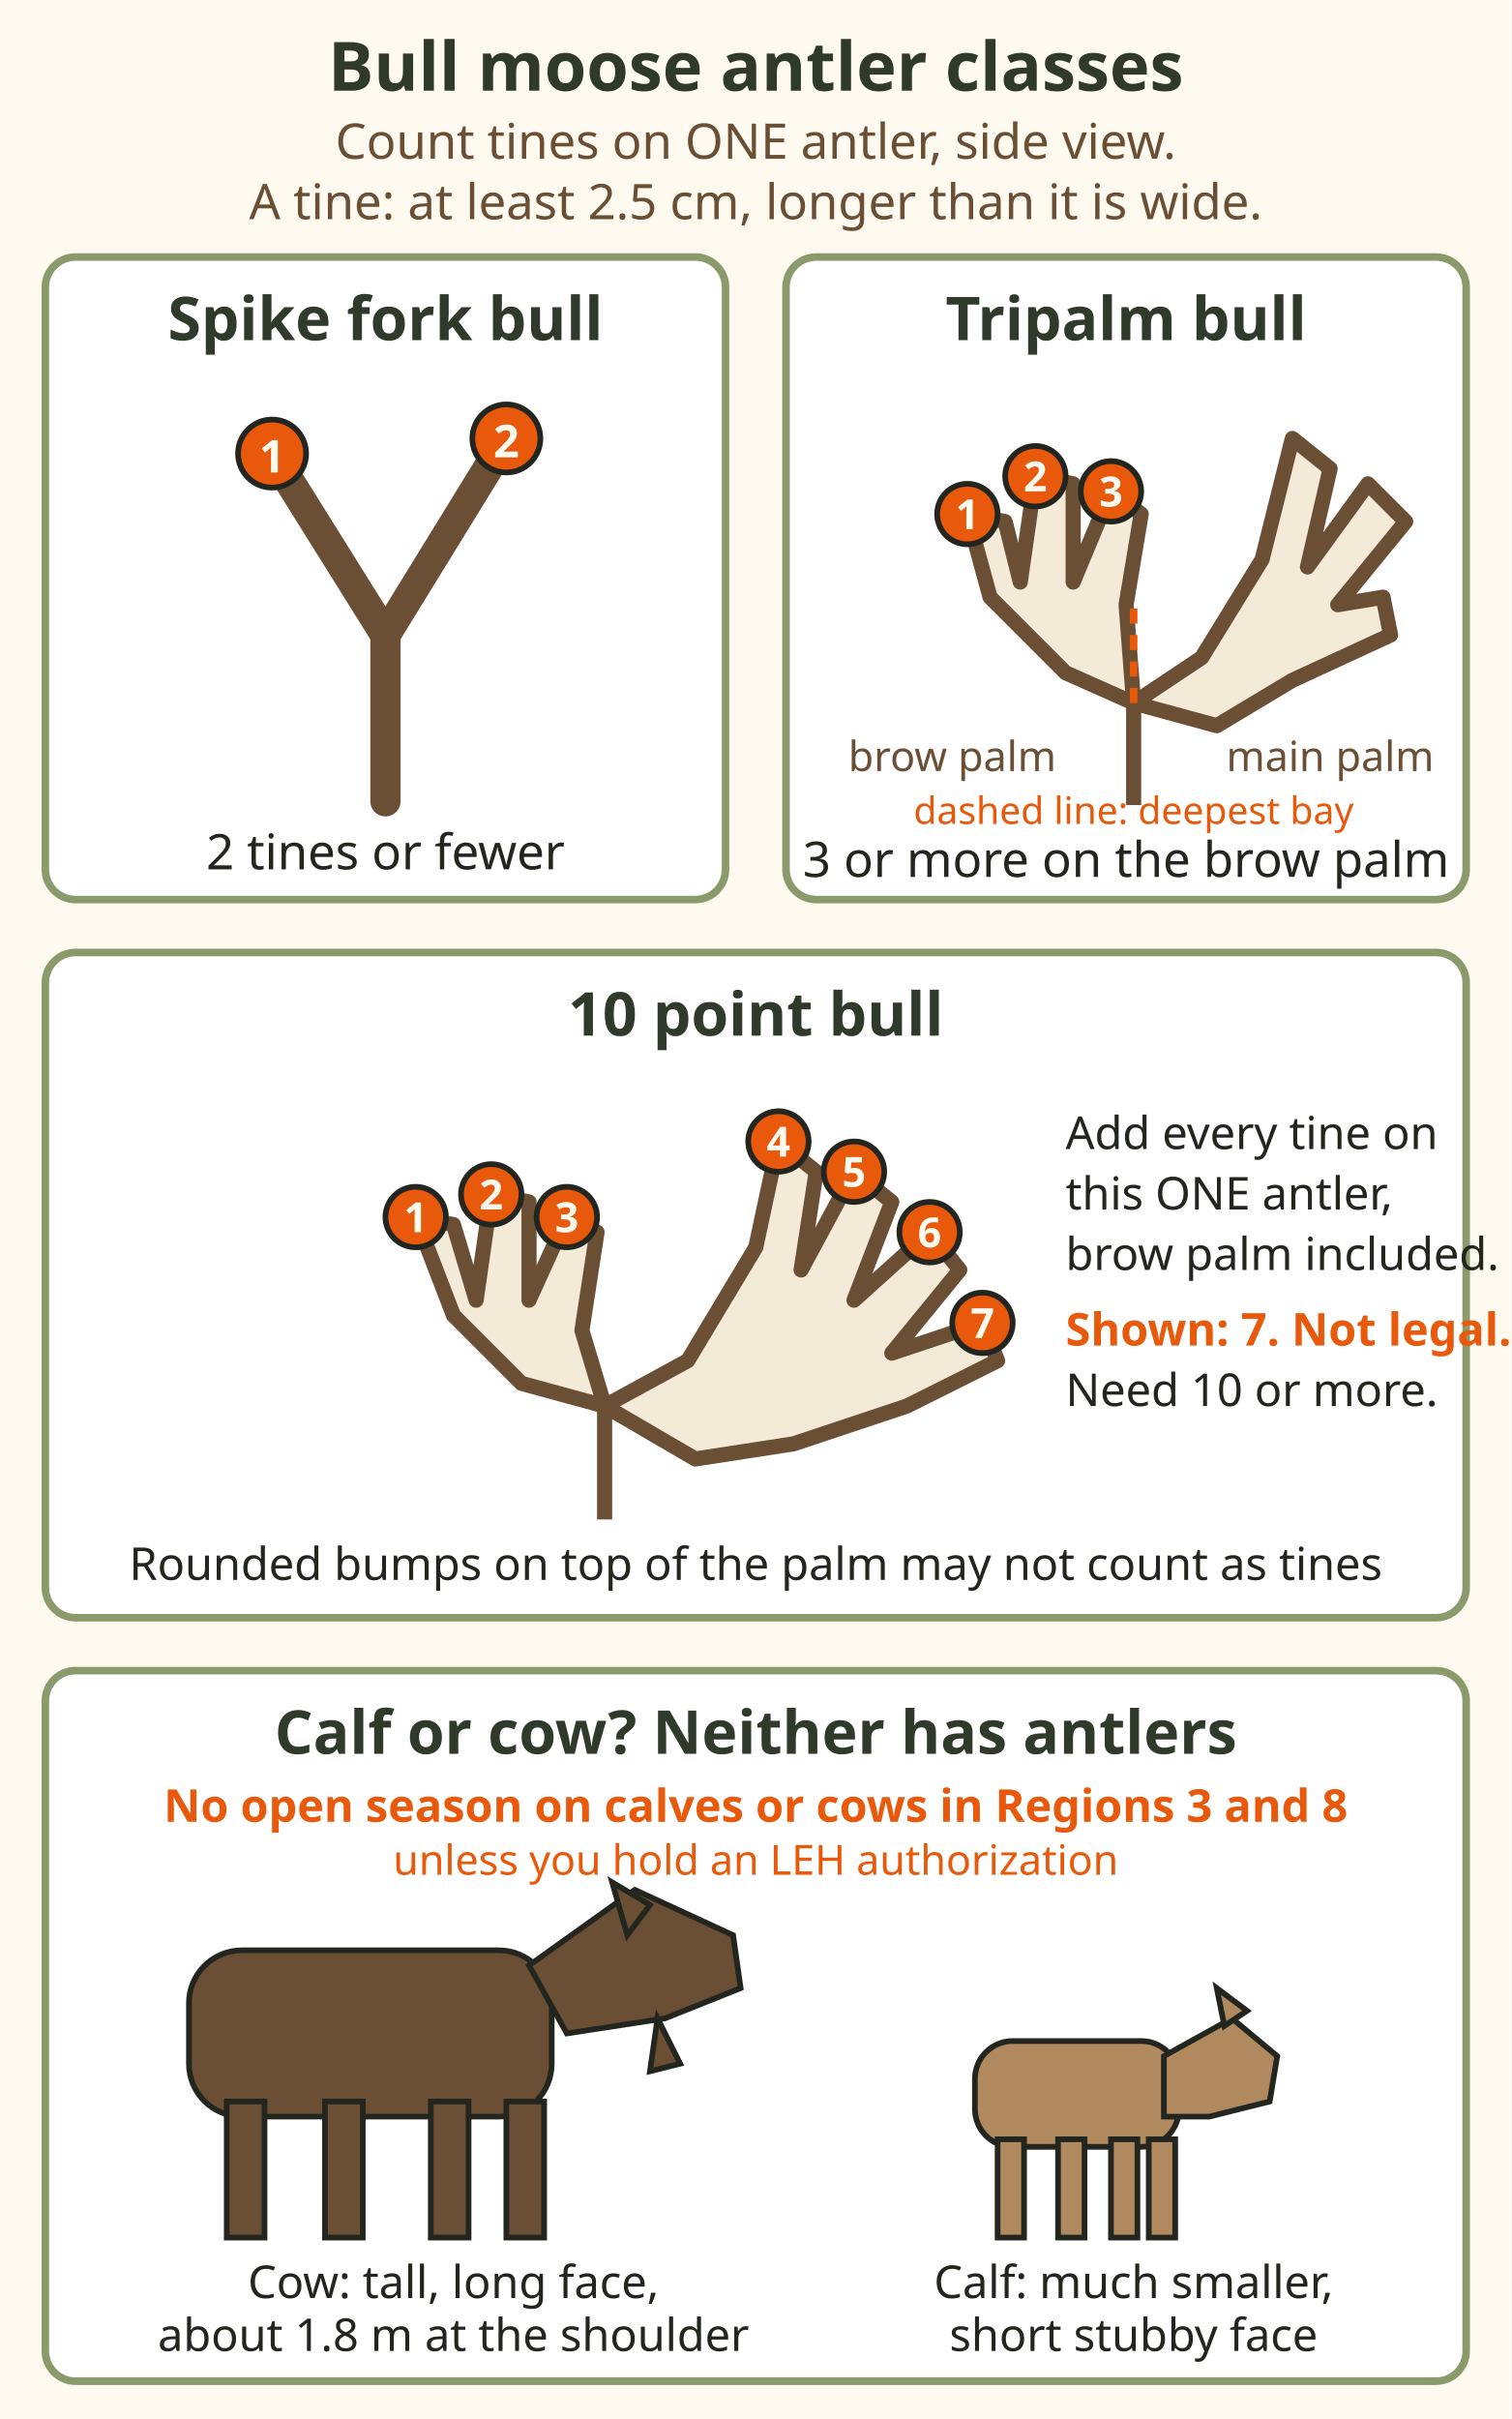
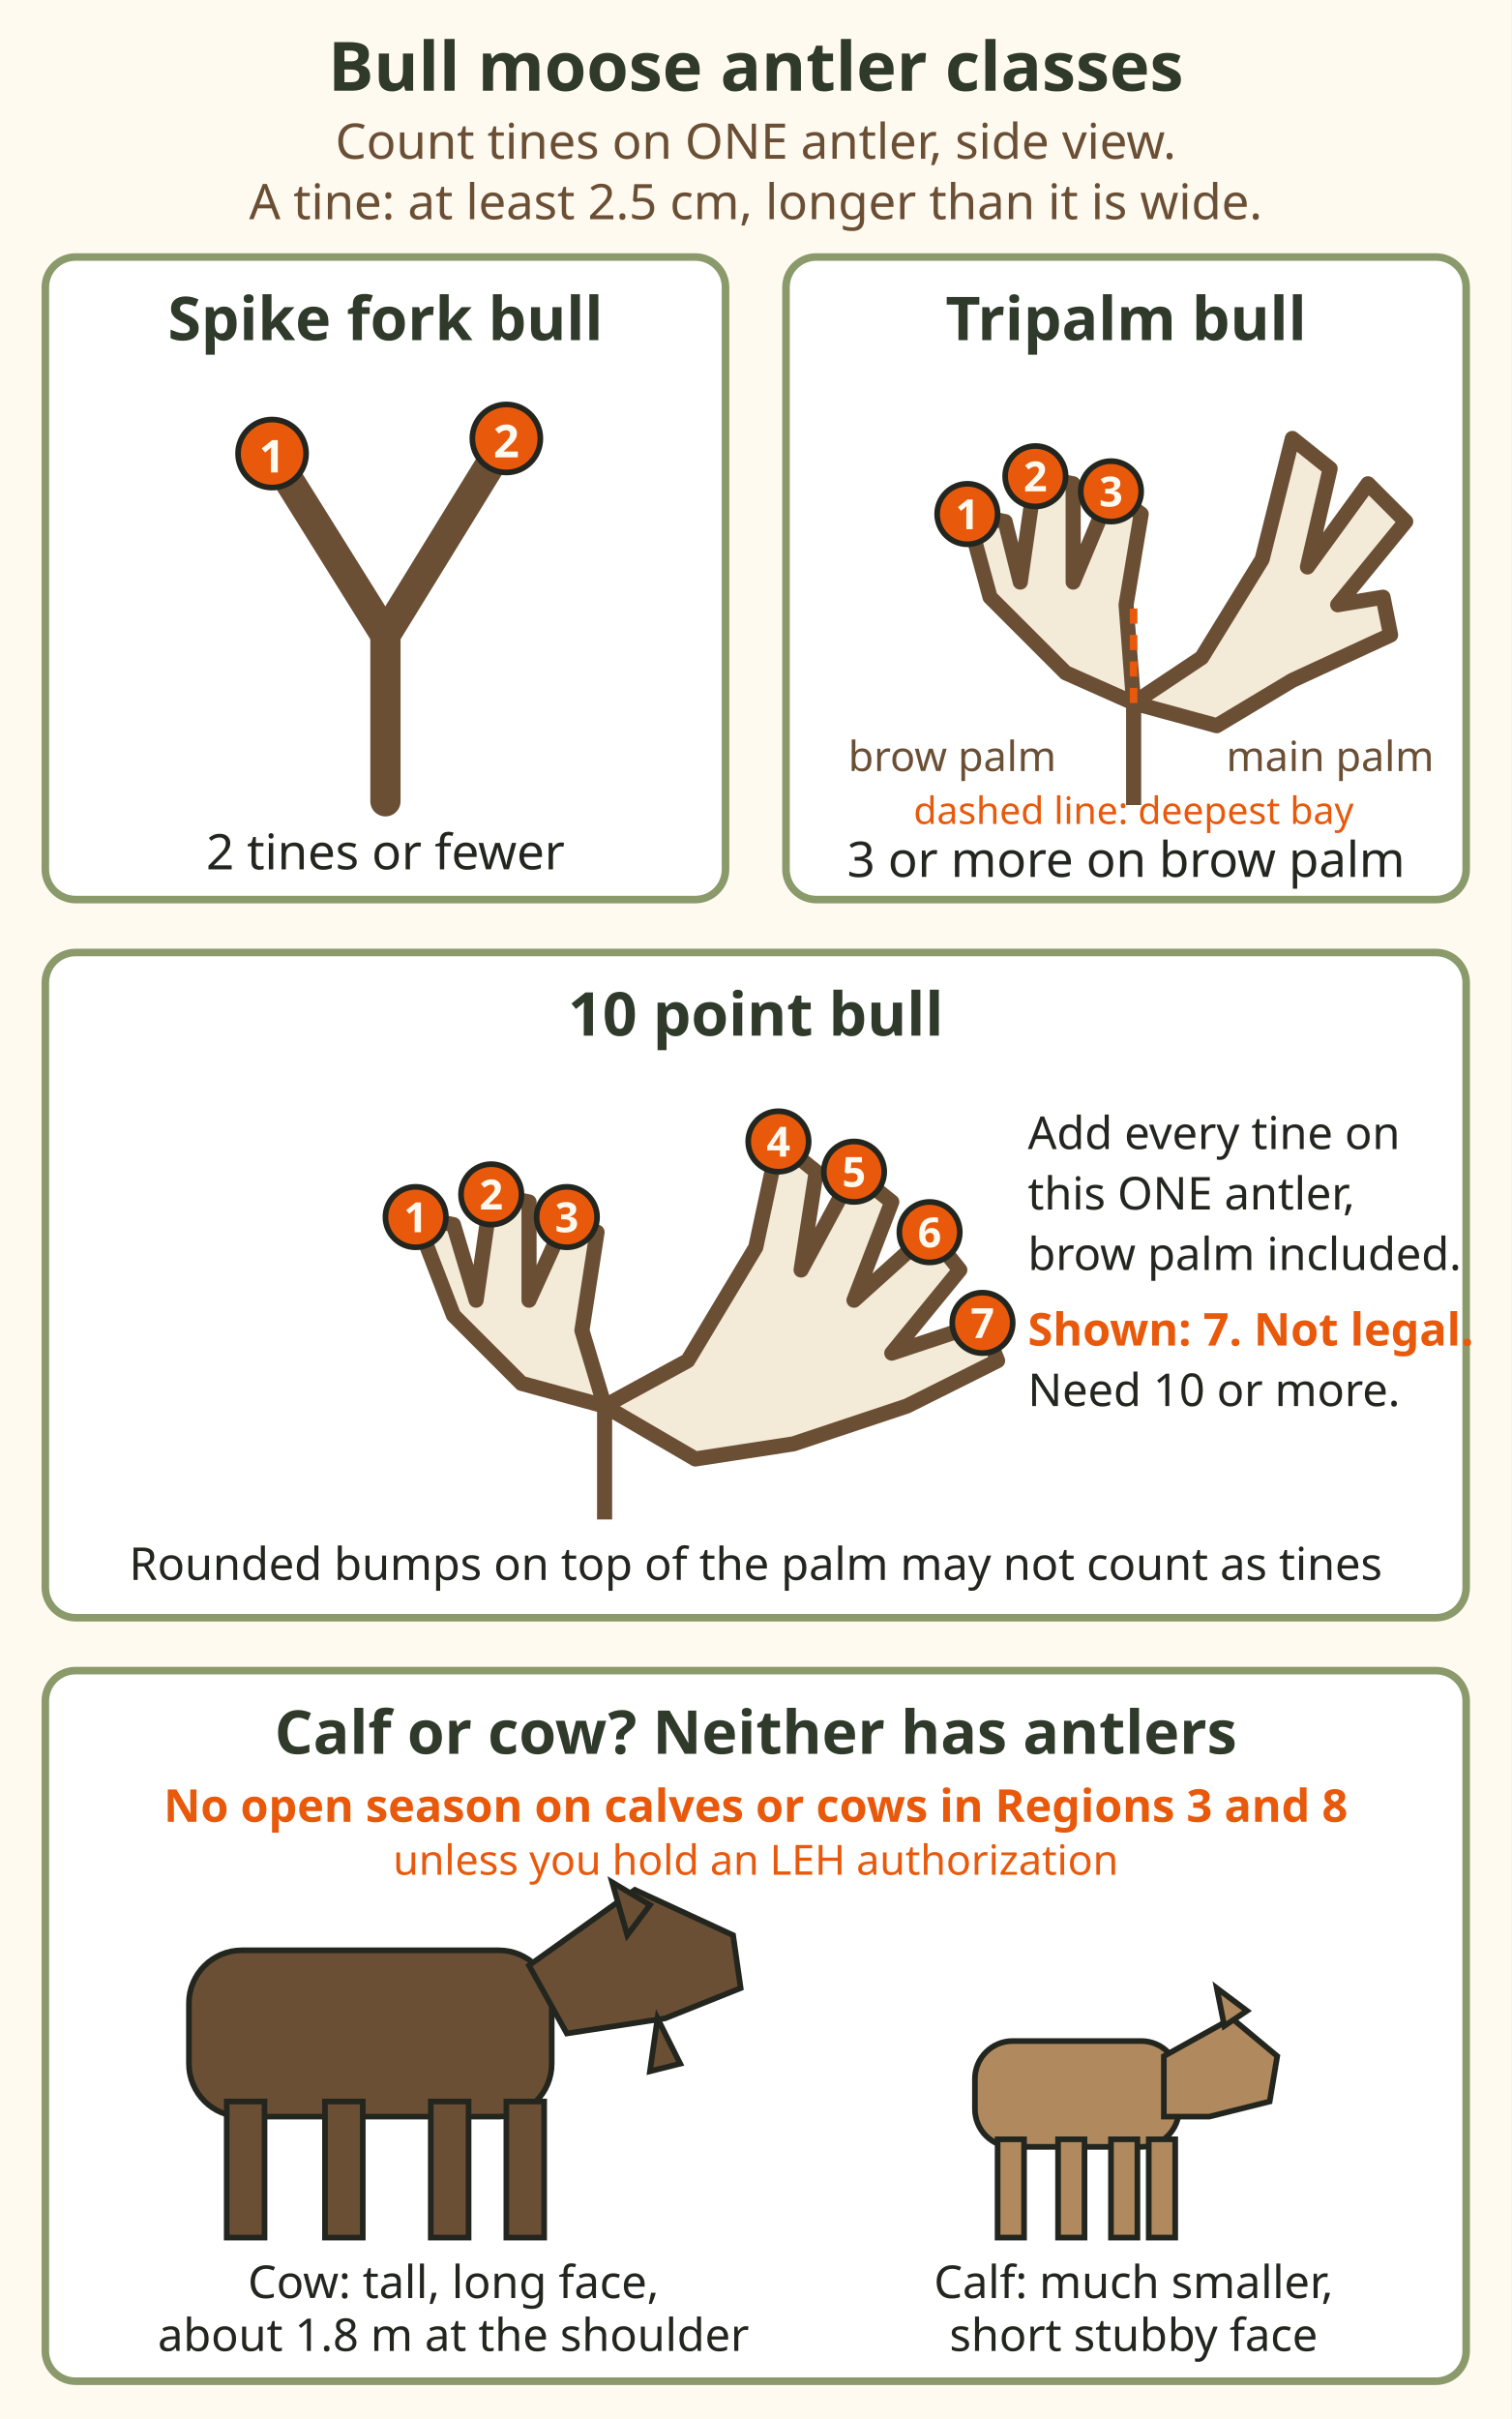
<svg xmlns="http://www.w3.org/2000/svg" viewBox="0 0 400 640" font-family="sans-serif">
  <rect x="0" y="0" width="400" height="640" fill="#fffaf0" />
  <text x="200" y="24" font-size="18" font-weight="bold" fill="#2f3a2b" text-anchor="middle">Bull moose antler classes</text>
  <text x="200" y="42" font-size="13" fill="#6b4f35" text-anchor="middle">Count tines on ONE antler, side view.</text>
  <text x="200" y="58" font-size="13" fill="#6b4f35" text-anchor="middle">A tine: at least 2.5 cm, longer than it is wide.</text>
  <rect x="12" y="68" width="180" height="170" rx="8" fill="#ffffff" stroke="#8a9a6b" stroke-width="2" />
  <text x="102" y="90" font-size="16" font-weight="bold" fill="#2f3a2b" text-anchor="middle">Spike fork bull</text>
  <g stroke="#6b4f35" stroke-width="8" stroke-linecap="round" fill="none">
    <path d="M102 212 L102 168" />
    <path d="M102 168 L72 120" />
    <path d="M102 168 L134 116" />
  </g>
  <circle cx="72" cy="120" r="9" fill="#e8590c" stroke="#23261f" stroke-width="1.5" />
  <text x="72" y="125" font-size="12" font-weight="bold" fill="#fffaf0" text-anchor="middle">1</text>
  <circle cx="134" cy="116" r="9" fill="#e8590c" stroke="#23261f" stroke-width="1.5" />
  <text x="134" y="121" font-size="12" font-weight="bold" fill="#fffaf0" text-anchor="middle">2</text>
  <text x="102" y="230" font-size="13" fill="#23261f" text-anchor="middle">2 tines or fewer</text>
  <rect x="208" y="68" width="180" height="170" rx="8" fill="#ffffff" stroke="#8a9a6b" stroke-width="2" />
  <text x="298" y="90" font-size="16" font-weight="bold" fill="#2f3a2b" text-anchor="middle">Tripalm bull</text>
  <path d="M300 213 L300 186 L318 174 L334 148 L342 116 L352 124 L346 150 L362 128 L372 138 L354 160 L366 158 L368 168 L342 180 L322 192 L300 186" fill="#f3ead8" stroke="#6b4f35" stroke-width="4" stroke-linejoin="round" />
  <path d="M300 186 L282 178 L262 158 L256 136 L266 138 L270 154 L274 126 L284 128 L284 154 L294 130 L302 136 L298 160 L300 186" fill="#f3ead8" stroke="#6b4f35" stroke-width="4" stroke-linejoin="round" />
  <line x1="300" y1="186" x2="300" y2="160" stroke="#e8590c" stroke-width="2" stroke-dasharray="4 3" fill="none" />
  <circle cx="256" cy="136" r="8" fill="#e8590c" stroke="#23261f" stroke-width="1.5" />
  <text x="256" y="140" font-size="11" font-weight="bold" fill="#fffaf0" text-anchor="middle">1</text>
  <circle cx="274" cy="126" r="8" fill="#e8590c" stroke="#23261f" stroke-width="1.5" />
  <text x="274" y="130" font-size="11" font-weight="bold" fill="#fffaf0" text-anchor="middle">2</text>
  <circle cx="294" cy="130" r="8" fill="#e8590c" stroke="#23261f" stroke-width="1.5" />
  <text x="294" y="134" font-size="11" font-weight="bold" fill="#fffaf0" text-anchor="middle">3</text>
  <text x="252" y="204" font-size="11" fill="#6b4f35" text-anchor="middle">brow palm</text>
  <text x="352" y="204" font-size="11" fill="#6b4f35" text-anchor="middle">main palm</text>
  <text x="300" y="218" font-size="10" fill="#e8590c" text-anchor="middle">dashed line: deepest bay</text>
-   <text x="298" y="232" font-size="13" fill="#23261f" text-anchor="middle">3 or more on the brow palm</text>
+   <text x="298" y="232" font-size="13" fill="#23261f" text-anchor="middle">3 or more on brow palm</text>
  <rect x="12" y="252" width="376" height="176" rx="8" fill="#ffffff" stroke="#8a9a6b" stroke-width="2" />
  <text x="200" y="274" font-size="16" font-weight="bold" fill="#2f3a2b" text-anchor="middle">10 point bull</text>
  <g transform="translate(-40,10)">
    <path d="M200 392 L200 362 L222 350 L240 320 L246 292 L256 300 L252 326 L266 300 L276 308 L266 334 L286 316 L294 326 L276 348 L300 340 L304 350 L280 362 L250 372 L224 376 L200 362" fill="#f3ead8" stroke="#6b4f35" stroke-width="4" stroke-linejoin="round" />
    <path d="M200 362 L178 356 L160 338 L150 312 L160 314 L166 334 L170 306 L180 308 L180 334 L190 312 L198 316 L194 342 L200 362" fill="#f3ead8" stroke="#6b4f35" stroke-width="4" stroke-linejoin="round" />
    <g font-size="11" font-weight="bold" fill="#fffaf0" text-anchor="middle">
      <circle cx="150" cy="312" r="8" fill="#e8590c" stroke="#23261f" stroke-width="1.5" />
      <text x="150" y="316">1</text>
      <circle cx="170" cy="306" r="8" fill="#e8590c" stroke="#23261f" stroke-width="1.5" />
      <text x="170" y="310">2</text>
      <circle cx="190" cy="312" r="8" fill="#e8590c" stroke="#23261f" stroke-width="1.5" />
      <text x="190" y="316">3</text>
      <circle cx="246" cy="292" r="8" fill="#e8590c" stroke="#23261f" stroke-width="1.5" />
      <text x="246" y="296">4</text>
      <circle cx="266" cy="300" r="8" fill="#e8590c" stroke="#23261f" stroke-width="1.5" />
      <text x="266" y="304">5</text>
      <circle cx="286" cy="316" r="8" fill="#e8590c" stroke="#23261f" stroke-width="1.5" />
      <text x="286" y="320">6</text>
      <circle cx="300" cy="340" r="8" fill="#e8590c" stroke="#23261f" stroke-width="1.5" />
      <text x="300" y="344">7</text>
    </g>
  </g>
-   <text x="282" y="304" font-size="12" fill="#23261f">Add every tine on</text>
-   <text x="282" y="320" font-size="12" fill="#23261f">this ONE antler,</text>
-   <text x="282" y="336" font-size="12" fill="#23261f">brow palm included.</text>
-   <text x="282" y="356" font-size="12" fill="#e8590c" font-weight="bold">Shown: 7. Not legal.</text>
-   <text x="282" y="372" font-size="12" fill="#23261f">Need 10 or more.</text>
+   <text x="272" y="304" font-size="12" fill="#23261f">Add every tine on</text>
+   <text x="272" y="320" font-size="12" fill="#23261f">this ONE antler,</text>
+   <text x="272" y="336" font-size="12" fill="#23261f">brow palm included.</text>
+   <text x="272" y="356" font-size="12" fill="#e8590c" font-weight="bold">Shown: 7. Not legal.</text>
+   <text x="272" y="372" font-size="12" fill="#23261f">Need 10 or more.</text>
  <text x="200" y="418" font-size="12" fill="#23261f" text-anchor="middle">Rounded bumps on top of the palm may not count as tines</text>
  <rect x="12" y="442" width="376" height="188" rx="8" fill="#ffffff" stroke="#8a9a6b" stroke-width="2" />
  <text x="200" y="464" font-size="16" font-weight="bold" fill="#2f3a2b" text-anchor="middle">Calf or cow? Neither has antlers</text>
  <text x="200" y="482" font-size="12" fill="#e8590c" font-weight="bold" text-anchor="middle">No open season on calves or cows in Regions 3 and 8</text>
  <text x="200" y="496" font-size="11" fill="#e8590c" text-anchor="middle">unless you hold an LEH authorization</text>
  <g fill="#6b4f35" stroke="#23261f" stroke-width="1.5">
    <rect x="50" y="516" width="96" height="44" rx="14" />
    <path d="M140 520 L168 500 L194 512 L196 526 L176 534 L150 538 Z" />
    <rect x="60" y="556" width="10" height="36" />
    <rect x="86" y="556" width="10" height="36" />
    <rect x="114" y="556" width="10" height="36" />
    <rect x="134" y="556" width="10" height="36" />
    <path d="M166 512 L162 498 L172 504 Z" />
    <path d="M174 534 L172 548 L180 546 Z" />
  </g>
  <text x="120" y="608" font-size="12" fill="#23261f" text-anchor="middle">Cow: tall, long face,</text>
  <text x="120" y="622" font-size="12" fill="#23261f" text-anchor="middle">about 1.8 m at the shoulder</text>
  <g fill="#b08a5e" stroke="#23261f" stroke-width="1.5">
    <rect x="258" y="540" width="54" height="28" rx="10" />
    <path d="M308 544 L326 534 L338 544 L336 556 L320 560 L308 560 Z" />
    <rect x="264" y="566" width="7" height="26" />
    <rect x="280" y="566" width="7" height="26" />
    <rect x="294" y="566" width="7" height="26" />
    <rect x="304" y="566" width="7" height="26" />
    <path d="M324 536 L322 526 L330 532 Z" />
  </g>
  <text x="300" y="608" font-size="12" fill="#23261f" text-anchor="middle">Calf: much smaller,</text>
  <text x="300" y="622" font-size="12" fill="#23261f" text-anchor="middle">short stubby face</text>
</svg>
